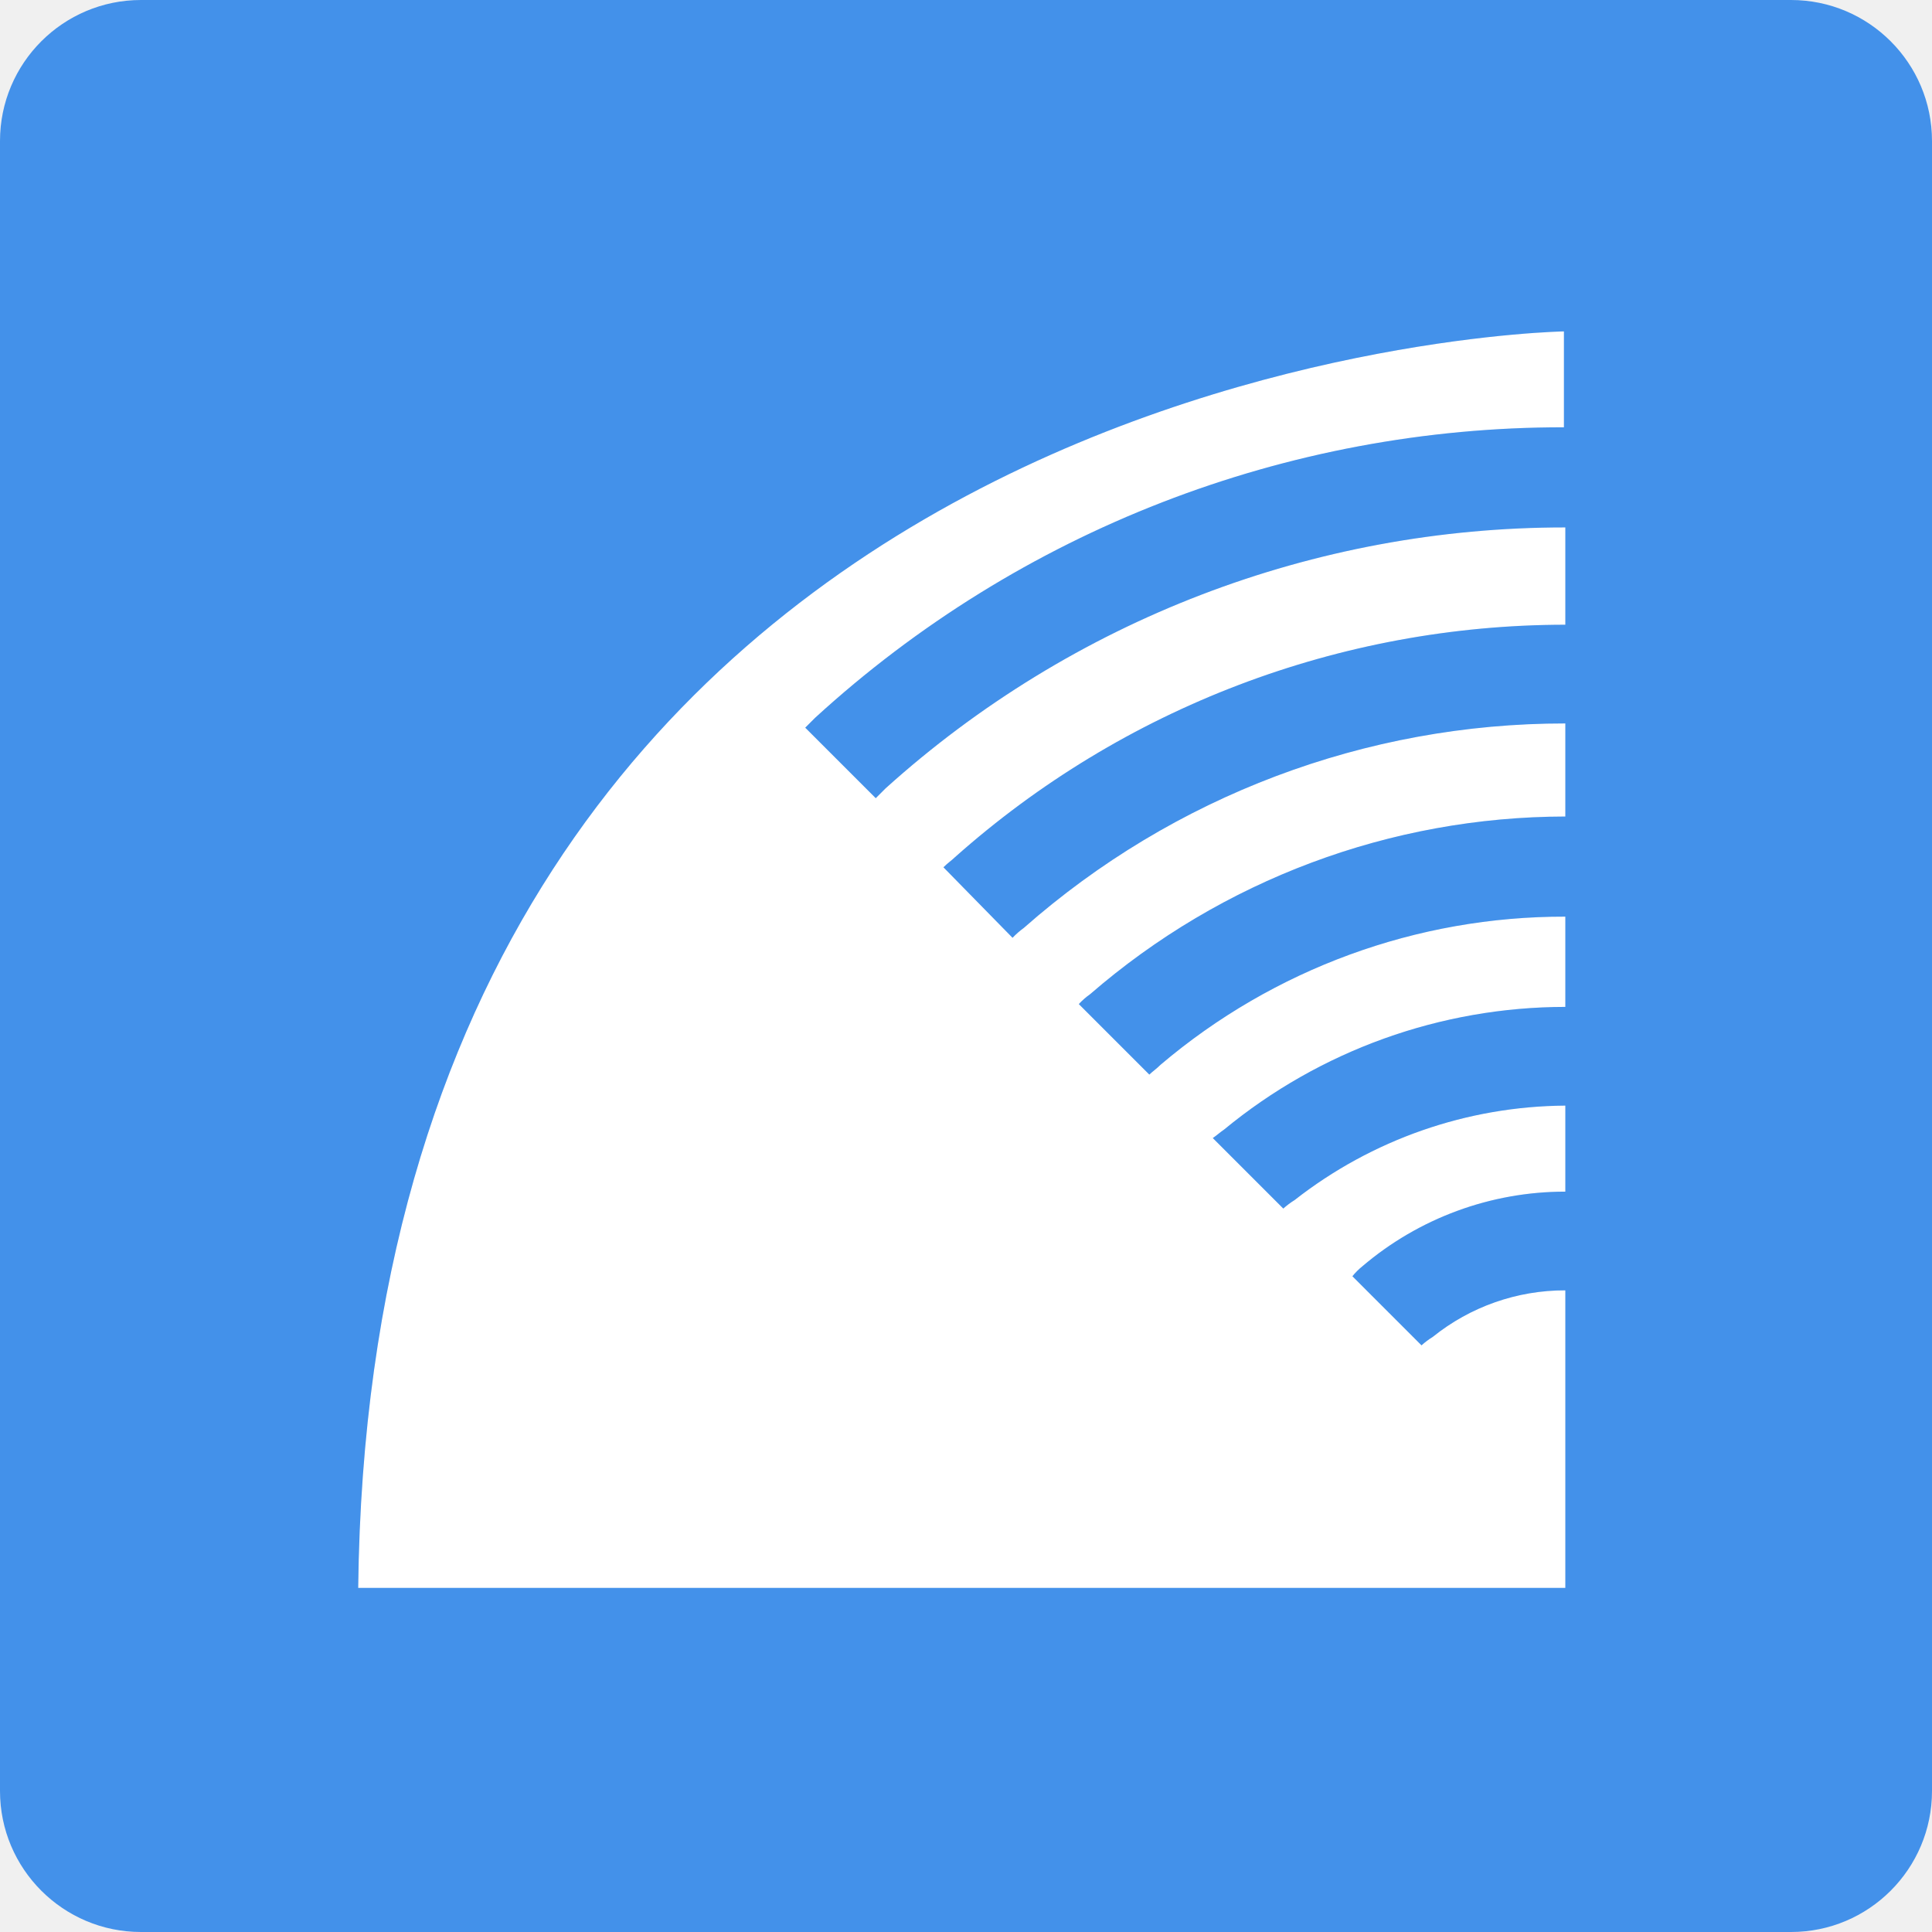
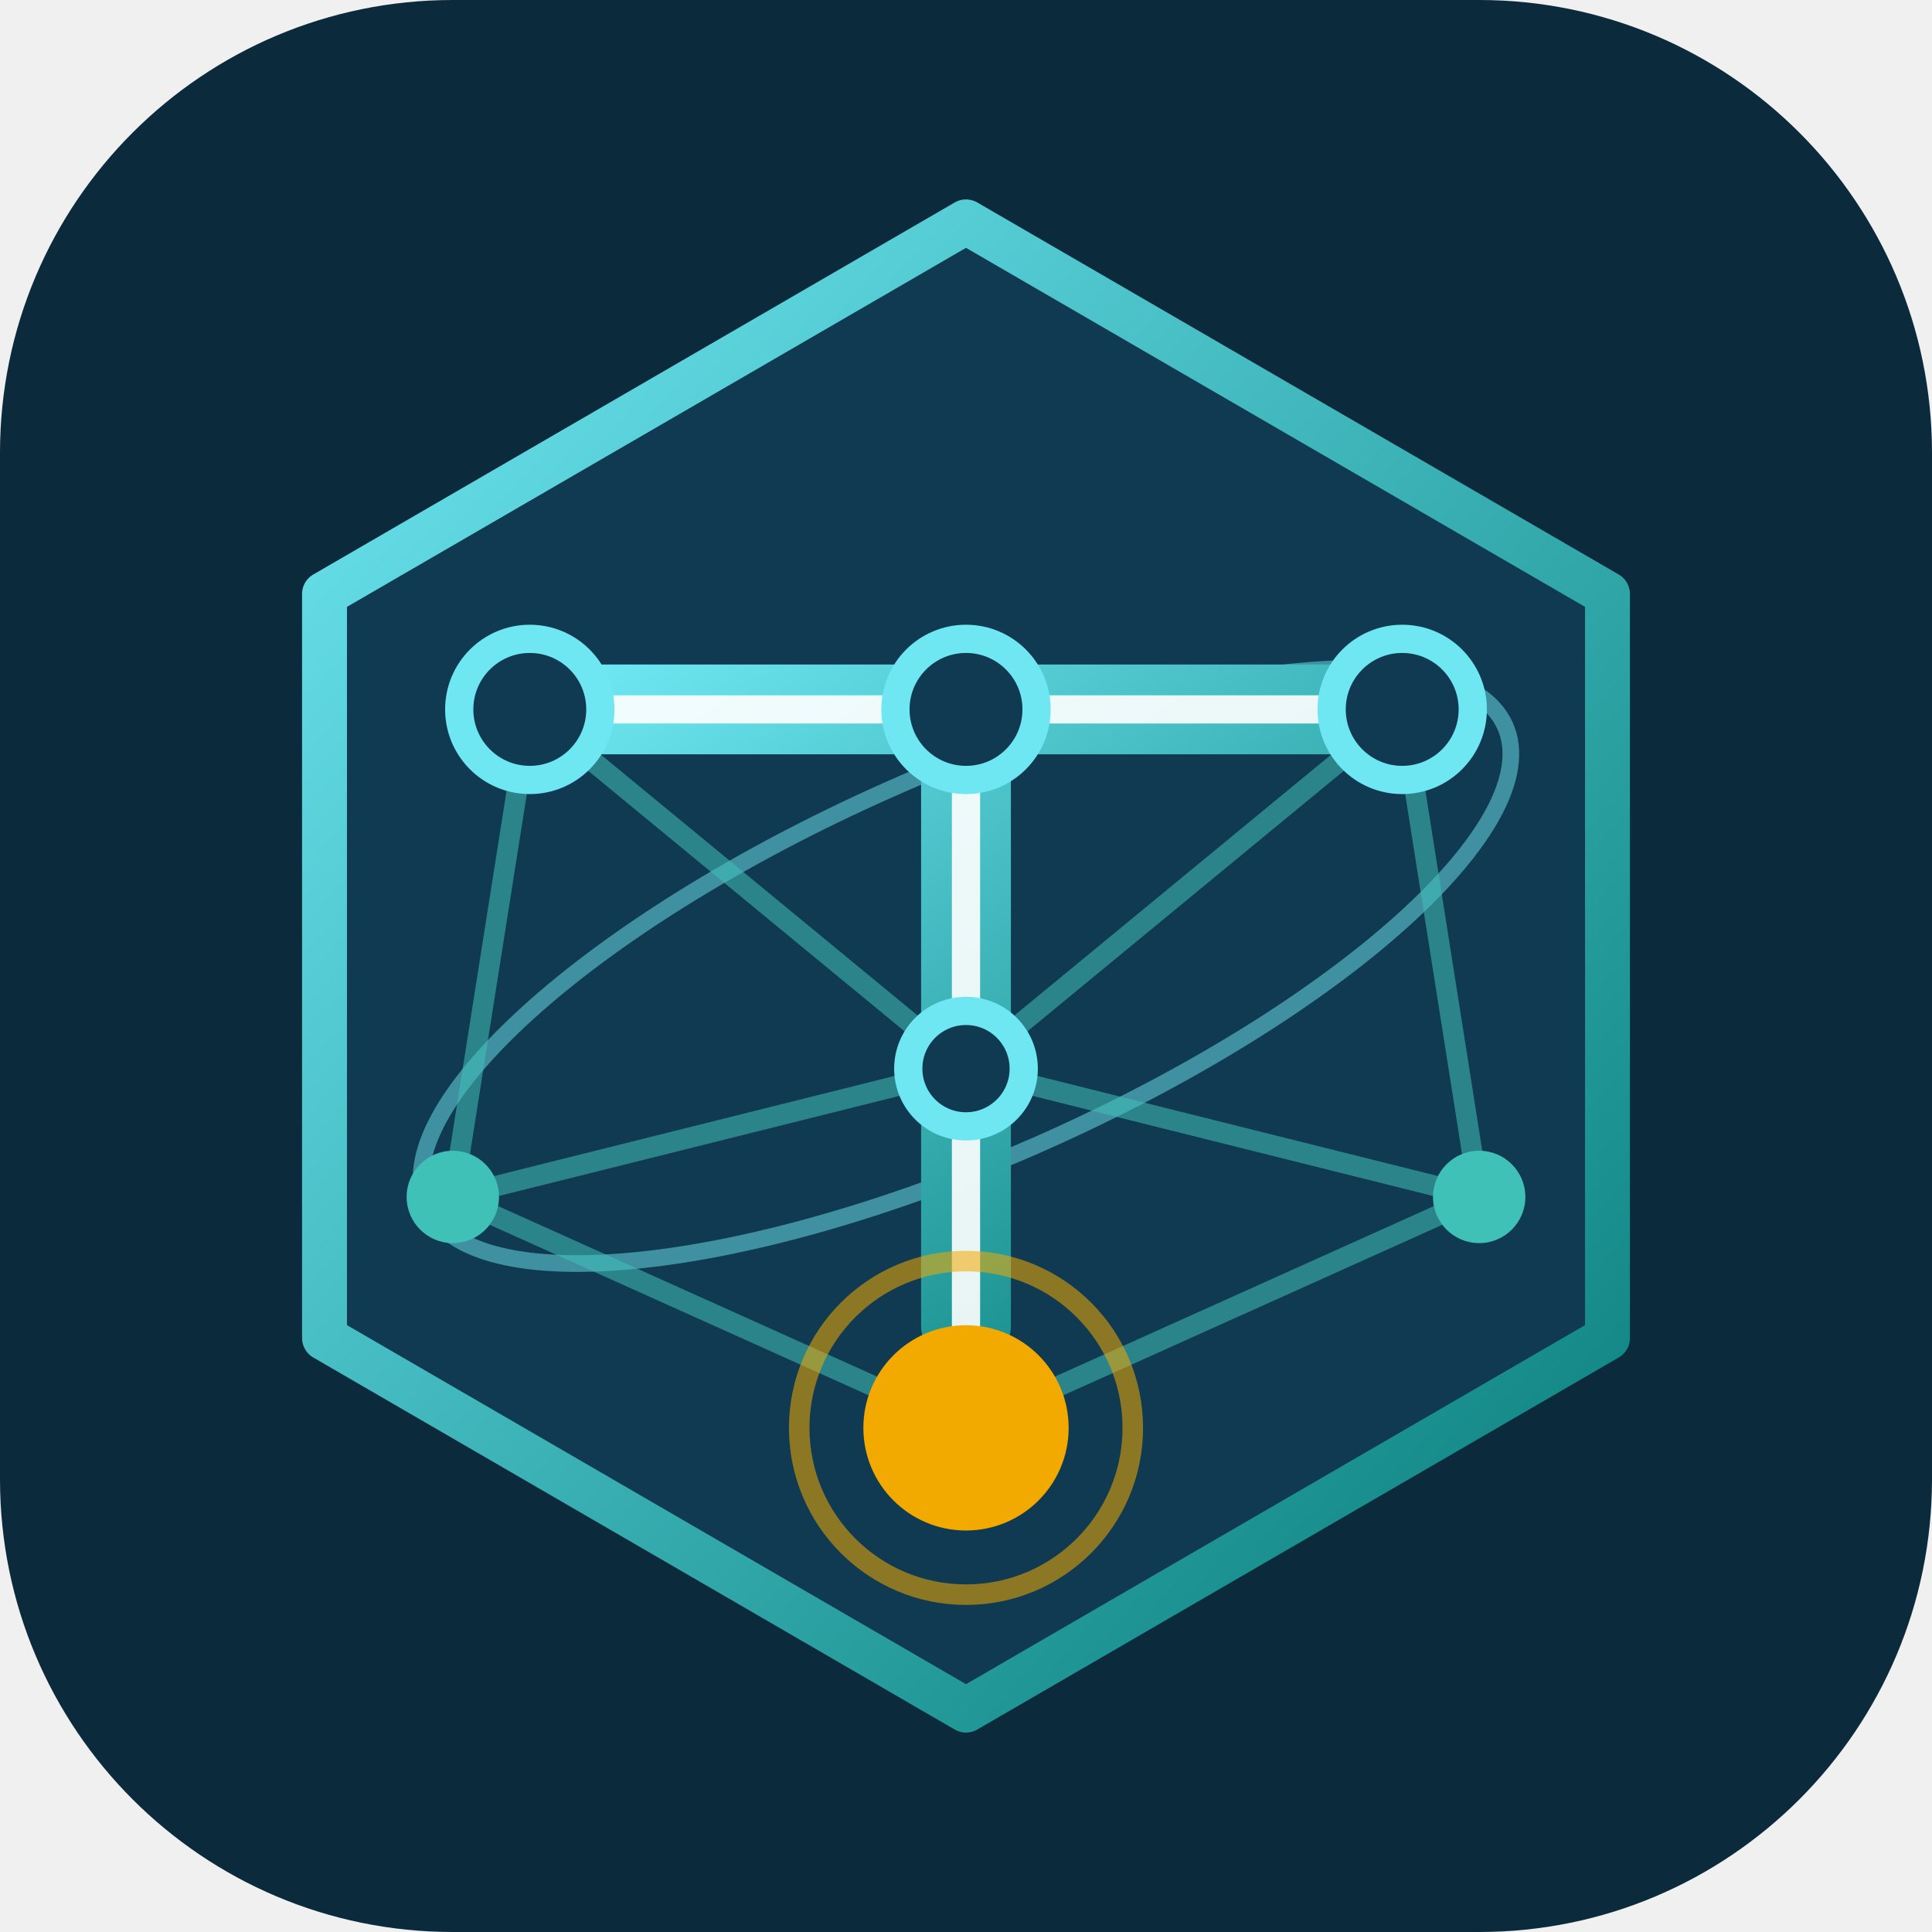
- <svg xmlns="http://www.w3.org/2000/svg" viewBox="0 0 137 137">
-   <defs>
-     <style>.cls-1{fill:#fff;}.cls-2{fill:#4391ea;}</style>
-   </defs>
-   <g id="Layer_2" data-name="Layer 2">
-     <g id="Layer_1-2" data-name="Layer 1">
-       <path class="cls-1" d="M62.1,56.6l-5-5,.7-.7a78.54,78.54,0,0,1,53.1-20.6V23.5s-84.5,1.4-85.5,89.1H111V91.5a14.94,14.94,0,0,0-9.4,3.3,5.55,5.55,0,0,0-.8.6l-4.9-4.9a4.62,4.62,0,0,1,.7-.7A22.18,22.18,0,0,1,111,84.5V78.4a31.49,31.49,0,0,0-19.2,6.7,5.55,5.55,0,0,0-.8.6l-5-5c.3-.2.5-.4.8-.6A38.09,38.09,0,0,1,111,71.4V65A44.21,44.21,0,0,0,82.3,75.5c-.3.3-.6.5-.8.7l-5-5a5,5,0,0,1,.8-.7A51.56,51.56,0,0,1,111,57.9V51.3A58,58,0,0,0,72.6,65.8a5.72,5.72,0,0,0-.8.7l-4.9-5c.3-.3.6-.5.8-.7A65.18,65.18,0,0,1,111,44.3V37.4A71.91,71.91,0,0,0,62.8,55.9Z" />
-       <path class="cls-2" d="M127,0H10A10,10,0,0,0,0,10V127a10,10,0,0,0,10,10H127a10,10,0,0,0,10-10V10A10,10,0,0,0,127,0ZM111,44.3A65.18,65.18,0,0,0,67.7,60.8c-.2.2-.5.4-.8.7l4.9,5a5.72,5.72,0,0,1,.8-.7A58,58,0,0,1,111,51.3v6.6A51.56,51.56,0,0,0,77.3,70.5a5,5,0,0,0-.8.7l5,5c.2-.2.5-.4.8-.7A44.21,44.21,0,0,1,111,65v6.4a38.09,38.09,0,0,0-24.2,8.7c-.3.2-.5.4-.8.6l5,5a5.55,5.55,0,0,1,.8-.6A31.49,31.49,0,0,1,111,78.4v6.1a22.18,22.18,0,0,0-14.4,5.3,4.62,4.62,0,0,0-.7.7l4.9,4.9a5.55,5.55,0,0,1,.8-.6,14.94,14.94,0,0,1,9.4-3.3v21.1H25.4c1-87.7,85.5-89.1,85.5-89.1v6.8A78.54,78.54,0,0,0,57.8,50.9l-.7.7,5,5,.7-.7A71.91,71.91,0,0,1,111,37.4Z" />
+ <svg xmlns="http://www.w3.org/2000/svg" viewBox="0 0 128 128" width="128" height="128">
+   <rect width="128" height="128" rx="30" fill="#0B2A3C" />
+   <g transform="translate(9.6 9.6) scale(0.85)" fill="none" stroke-linecap="round" stroke-linejoin="round">
+     <defs>
+       <linearGradient id="gi" x1="0" y1="0" x2="1" y2="1">
+         <stop offset="0" stop-color="#6FE7F2" />
+         <stop offset="1" stop-color="#087D7A" />
+       </linearGradient>
+       <clipPath id="ci">
+         <polygon points="64,6 114,35 114,93 64,122 14,93 14,35" />
+       </clipPath>
+     </defs>
+     <polygon points="64,6 114,35 114,93 64,122 14,93 14,35" fill="#0F3A52" stroke="url(#gi)" stroke-width="3.5" />
+     <g clip-path="url(#ci)">
+       <ellipse cx="64" cy="64" rx="46" ry="15" transform="rotate(-24 64 64)" stroke="#6FE7F2" stroke-width="1.3" opacity=".5" />
+       <path d="M30 44L24 82M98 44L104 82M24 82L64 100M104 82L64 100M24 82L64 72M104 82L64 72M30 44L64 72M98 44L64 72" stroke="#3FC1B8" stroke-width="1.6" opacity=".55" />
    </g>
+     <path d="M30 44H98M64 44V92" stroke="url(#gi)" stroke-width="7" />
+     <path d="M30 44H98M64 44V92" stroke="#FFFFFF" stroke-width="2.2" opacity=".9" />
+     <circle cx="30" cy="44" r="5.5" fill="#0F3A52" stroke="#6FE7F2" stroke-width="2.2" />
+     <circle cx="64" cy="44" r="5.5" fill="#0F3A52" stroke="#6FE7F2" stroke-width="2.2" />
+     <circle cx="98" cy="44" r="5.5" fill="#0F3A52" stroke="#6FE7F2" stroke-width="2.2" />
+     <circle cx="64" cy="72" r="4.5" fill="#0F3A52" stroke="#6FE7F2" stroke-width="2.2" />
+     <circle cx="24" cy="82" r="3.6" fill="#3FC1B8" stroke="none" />
+     <circle cx="104" cy="82" r="3.6" fill="#3FC1B8" stroke="none" />
+     <circle cx="64" cy="100" r="13" stroke="#F2A900" stroke-width="1.6" opacity=".55" />
+     <circle cx="64" cy="100" r="8" fill="#F2A900" stroke="none" />
  </g>
</svg>
